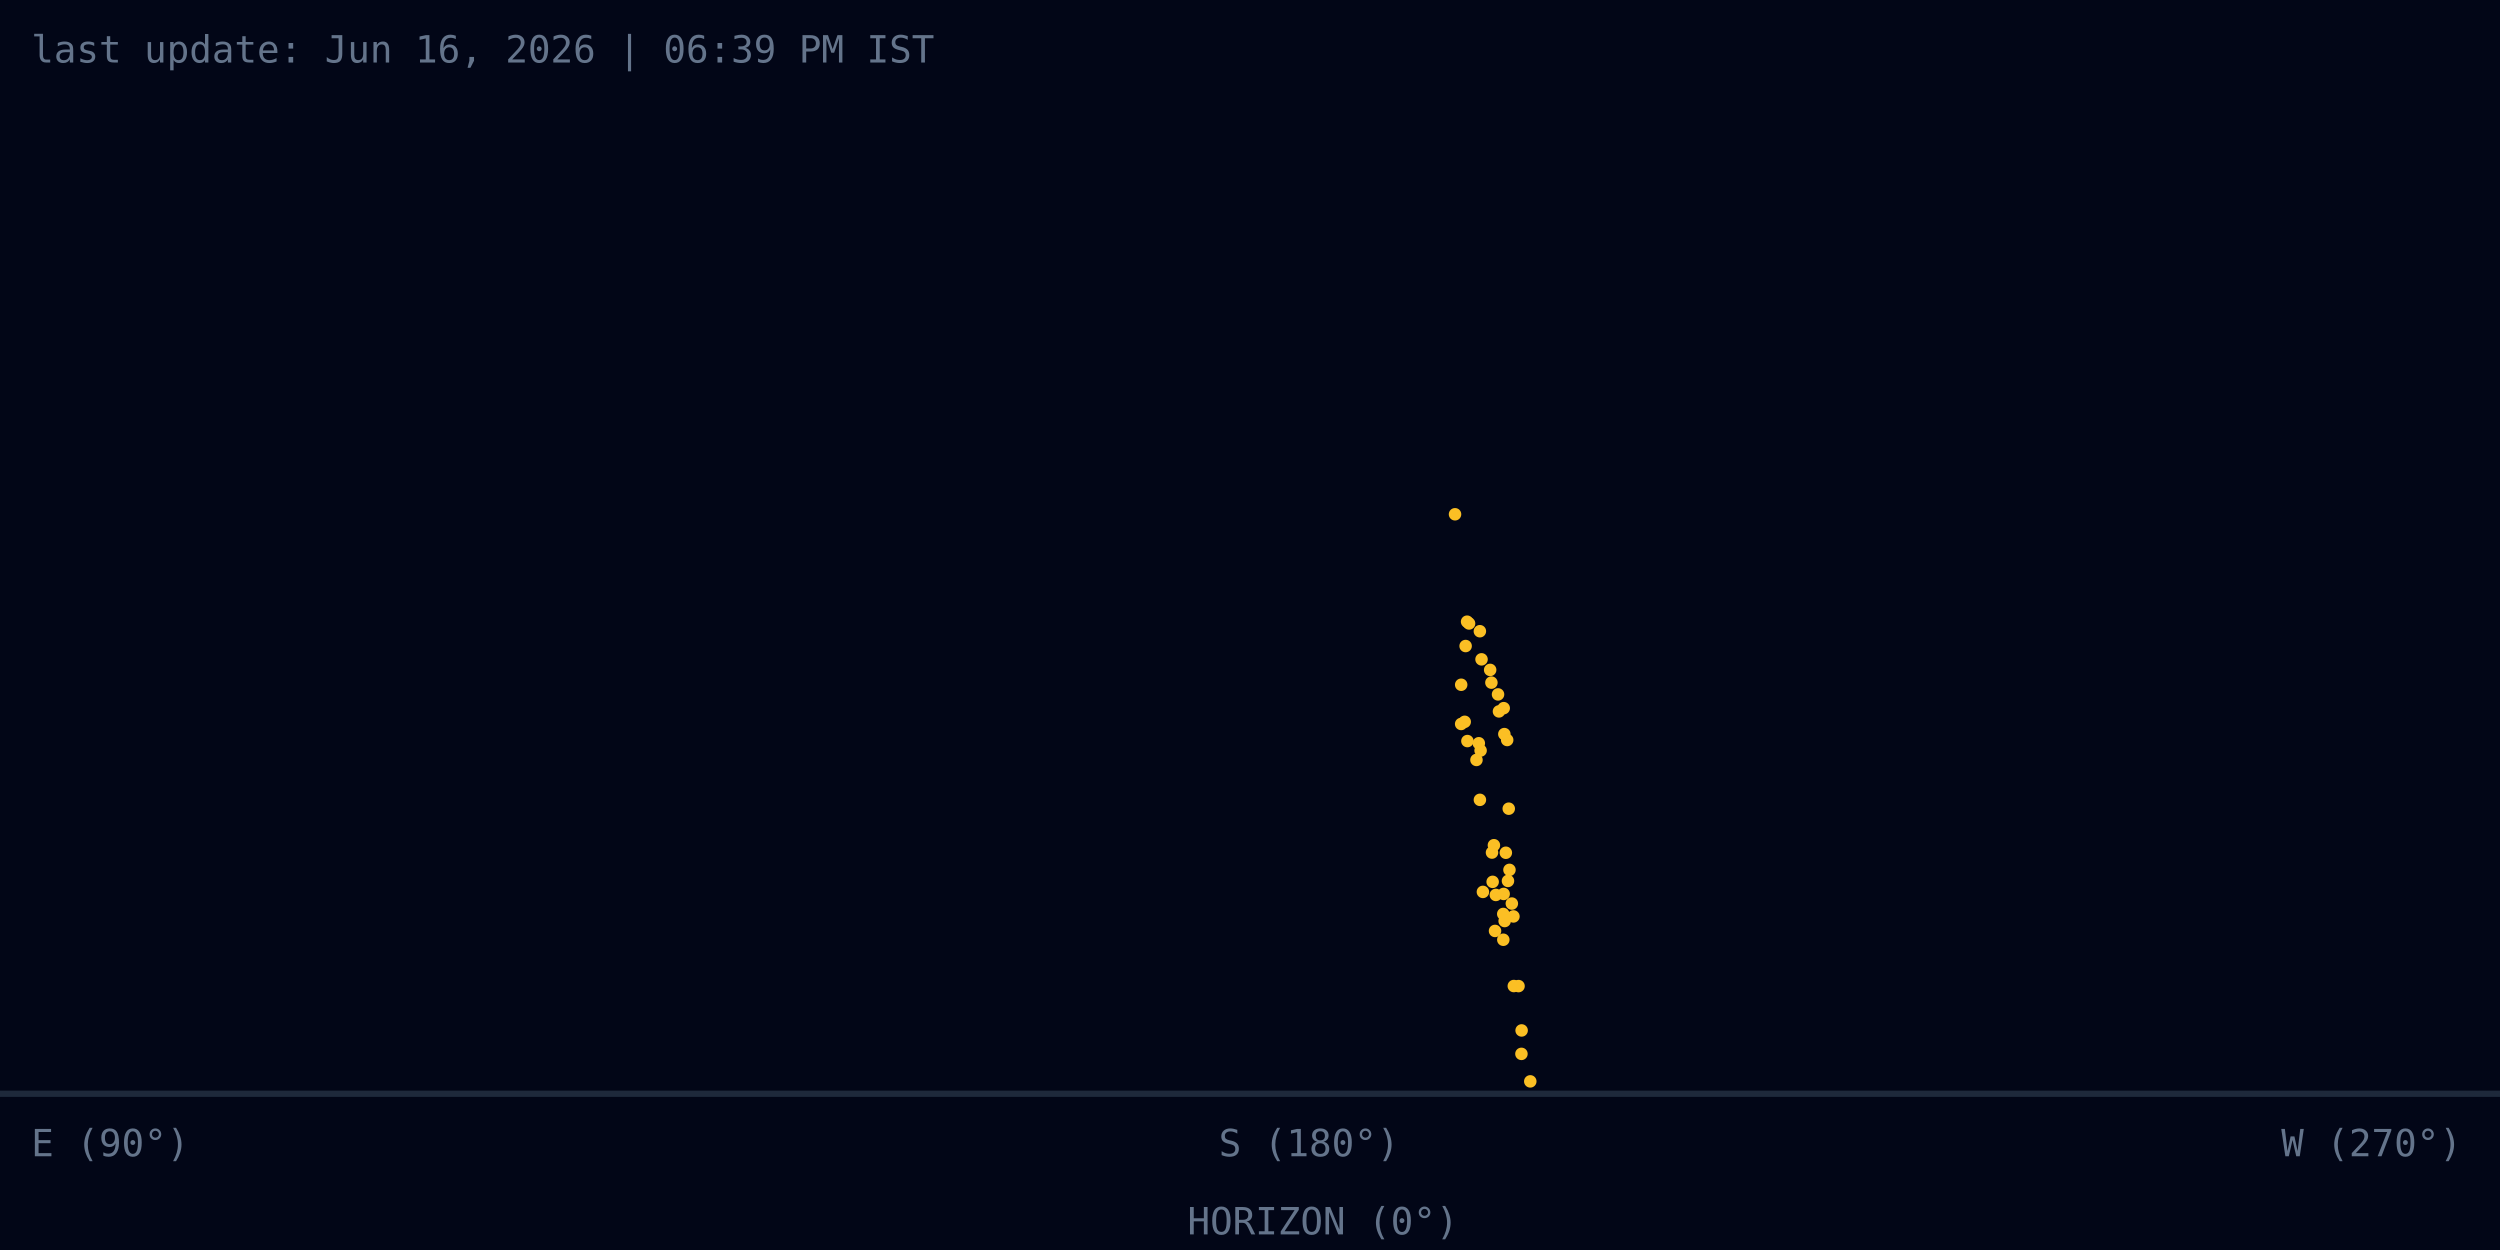
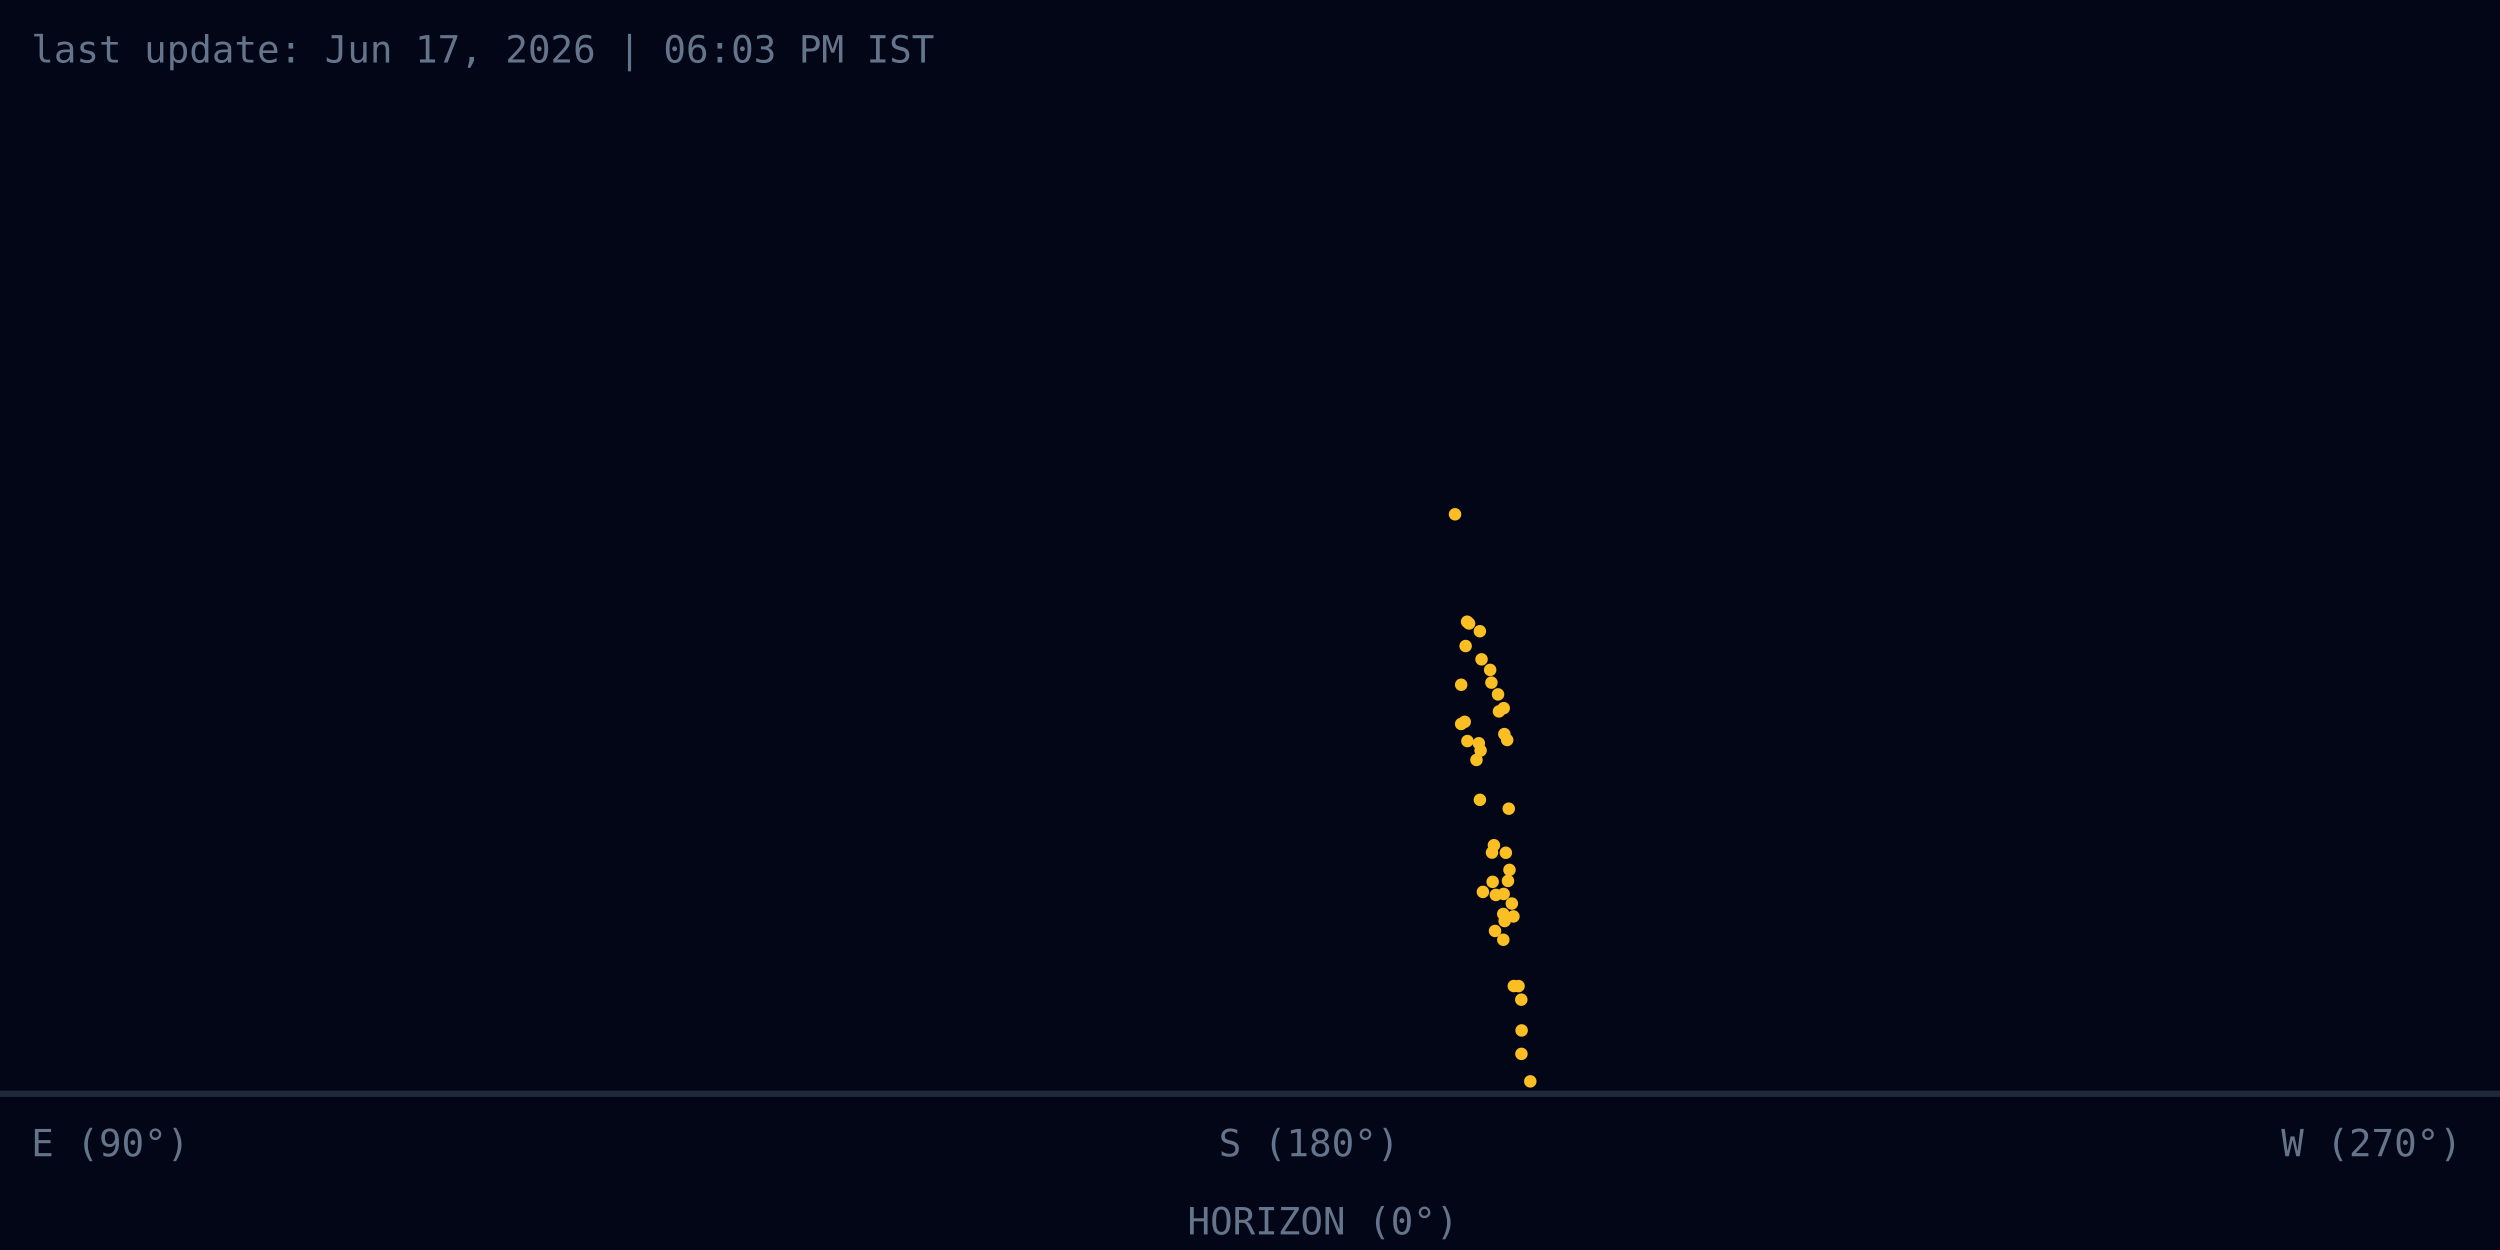
<svg xmlns="http://www.w3.org/2000/svg" width="800" height="400" viewBox="0 0 800 400">
  <rect width="800" height="400" fill="#020617" />
-   <text id="last-update" x="10" y="20" fill="#64748b" font-family="monospace">last update: Jun 16, 2026 | 06:39 PM IST</text>
+   <text id="last-update" x="10" y="20" fill="#64748b" font-family="monospace">last update: Jun 17, 2026 | 06:03 PM IST</text>
  <line x1="0" y1="350" x2="800" y2="350" stroke="#1e293b" stroke-width="2" />
  <text x="380" y="395" fill="#64748b" font-size="12" font-family="monospace">HORIZON (0°)</text>
  <text x="730" y="370" fill="#64748b" font-size="12" font-family="monospace">W (270°)</text>
  <text x="390" y="370" fill="#64748b" font-size="12" font-family="monospace">S (180°)</text>
  <text x="10" y="370" fill="#64748b" font-size="12" font-family="monospace">E (90°)</text>
  <g id="analemma-points">
    <circle cx=" 465.61" cy=" 164.57" r="2" fill="#fbbf24">
 </circle>
    <circle cx=" 467.57" cy=" 231.67" r="2" fill="#fbbf24">
 </circle>
    <circle cx=" 467.58" cy=" 219.12" r="2" fill="#fbbf24">
 </circle>
    <circle cx=" 468.71" cy=" 230.98" r="2" fill="#fbbf24">
 </circle>
    <circle cx=" 469.57" cy=" 237.14" r="2" fill="#fbbf24">
 </circle>
    <circle cx=" 469.00" cy=" 206.73" r="2" fill="#fbbf24">
 </circle>
    <circle cx=" 469.47" cy=" 198.94" r="2" fill="#fbbf24">
 </circle>
    <circle cx=" 470.10" cy=" 199.51" r="2" fill="#fbbf24">
 </circle>
    <circle cx=" 474.53" cy=" 285.41" r="2" fill="#fbbf24">
 </circle>
    <circle cx=" 472.47" cy=" 243.18" r="2" fill="#fbbf24">
 </circle>
    <circle cx=" 473.57" cy=" 255.95" r="2" fill="#fbbf24">
 </circle>
    <circle cx=" 473.22" cy=" 237.84" r="2" fill="#fbbf24">
 </circle>
    <circle cx=" 473.79" cy=" 240.17" r="2" fill="#fbbf24">
 </circle>
    <circle cx=" 473.56" cy=" 201.99" r="2" fill="#fbbf24">
 </circle>
    <circle cx=" 474.09" cy=" 210.99" r="2" fill="#fbbf24">
 </circle>
    <circle cx=" 478.41" cy=" 297.90" r="2" fill="#fbbf24">
 </circle>
    <circle cx=" 477.65" cy=" 282.19" r="2" fill="#fbbf24">
 </circle>
    <circle cx=" 477.44" cy=" 272.82" r="2" fill="#fbbf24">
 </circle>
    <circle cx=" 478.67" cy=" 286.38" r="2" fill="#fbbf24">
 </circle>
    <circle cx=" 478.05" cy=" 270.47" r="2" fill="#fbbf24">
 </circle>
    <circle cx=" 476.85" cy=" 214.37" r="2" fill="#fbbf24">
 </circle>
    <circle cx=" 477.25" cy=" 218.44" r="2" fill="#fbbf24">
 </circle>
    <circle cx=" 481.06" cy=" 300.72" r="2" fill="#fbbf24">
 </circle>
    <circle cx=" 481.04" cy=" 292.47" r="2" fill="#fbbf24">
 </circle>
    <circle cx=" 481.49" cy=" 294.73" r="2" fill="#fbbf24">
 </circle>
    <circle cx=" 481.17" cy=" 286.06" r="2" fill="#fbbf24">
 </circle>
    <circle cx=" 479.37" cy=" 222.21" r="2" fill="#fbbf24">
 </circle>
    <circle cx=" 479.67" cy=" 227.65" r="2" fill="#fbbf24">
 </circle>
    <circle cx=" 498.29" cy=" 411.31" r="2" fill="#fbbf24">
 </circle>
    <circle cx=" 498.34" cy=" 411.53" r="2" fill="#fbbf24">
 </circle>
    <circle cx=" 484.42" cy=" 315.53" r="2" fill="#fbbf24">
 </circle>
    <circle cx=" 486.86" cy=" 337.24" r="2" fill="#fbbf24">
 </circle>
    <circle cx=" 481.87" cy=" 272.88" r="2" fill="#fbbf24">
 </circle>
    <circle cx=" 482.55" cy=" 281.90" r="2" fill="#fbbf24">
 </circle>
    <circle cx=" 481.19" cy=" 226.61" r="2" fill="#fbbf24">
 </circle>
    <circle cx=" 481.39" cy=" 234.91" r="2" fill="#fbbf24">
 </circle>
    <circle cx=" 486.92" cy=" 329.74" r="2" fill="#fbbf24">
 </circle>
    <circle cx=" 483.03" cy=" 278.36" r="2" fill="#fbbf24">
 </circle>
    <circle cx=" 483.79" cy=" 289.14" r="2" fill="#fbbf24">
 </circle>
    <circle cx=" 485.93" cy=" 315.55" r="2" fill="#fbbf24">
 </circle>
    <circle cx=" 484.30" cy=" 293.26" r="2" fill="#fbbf24">
 </circle>
    <circle cx=" 482.30" cy=" 236.80" r="2" fill="#fbbf24">
 </circle>
    <circle cx=" 482.80" cy=" 258.78" r="2" fill="#fbbf24">
 </circle>
    <circle cx=" 501.22" cy=" 413.90" r="2" fill="#fbbf24">
 </circle>
    <circle cx=" 489.69" cy=" 346.04" r="2" fill="#fbbf24">
 </circle>
+     <circle cx=" 486.81" cy=" 319.89" r="2" fill="#fbbf24">
+  </circle>
  </g>
</svg>
